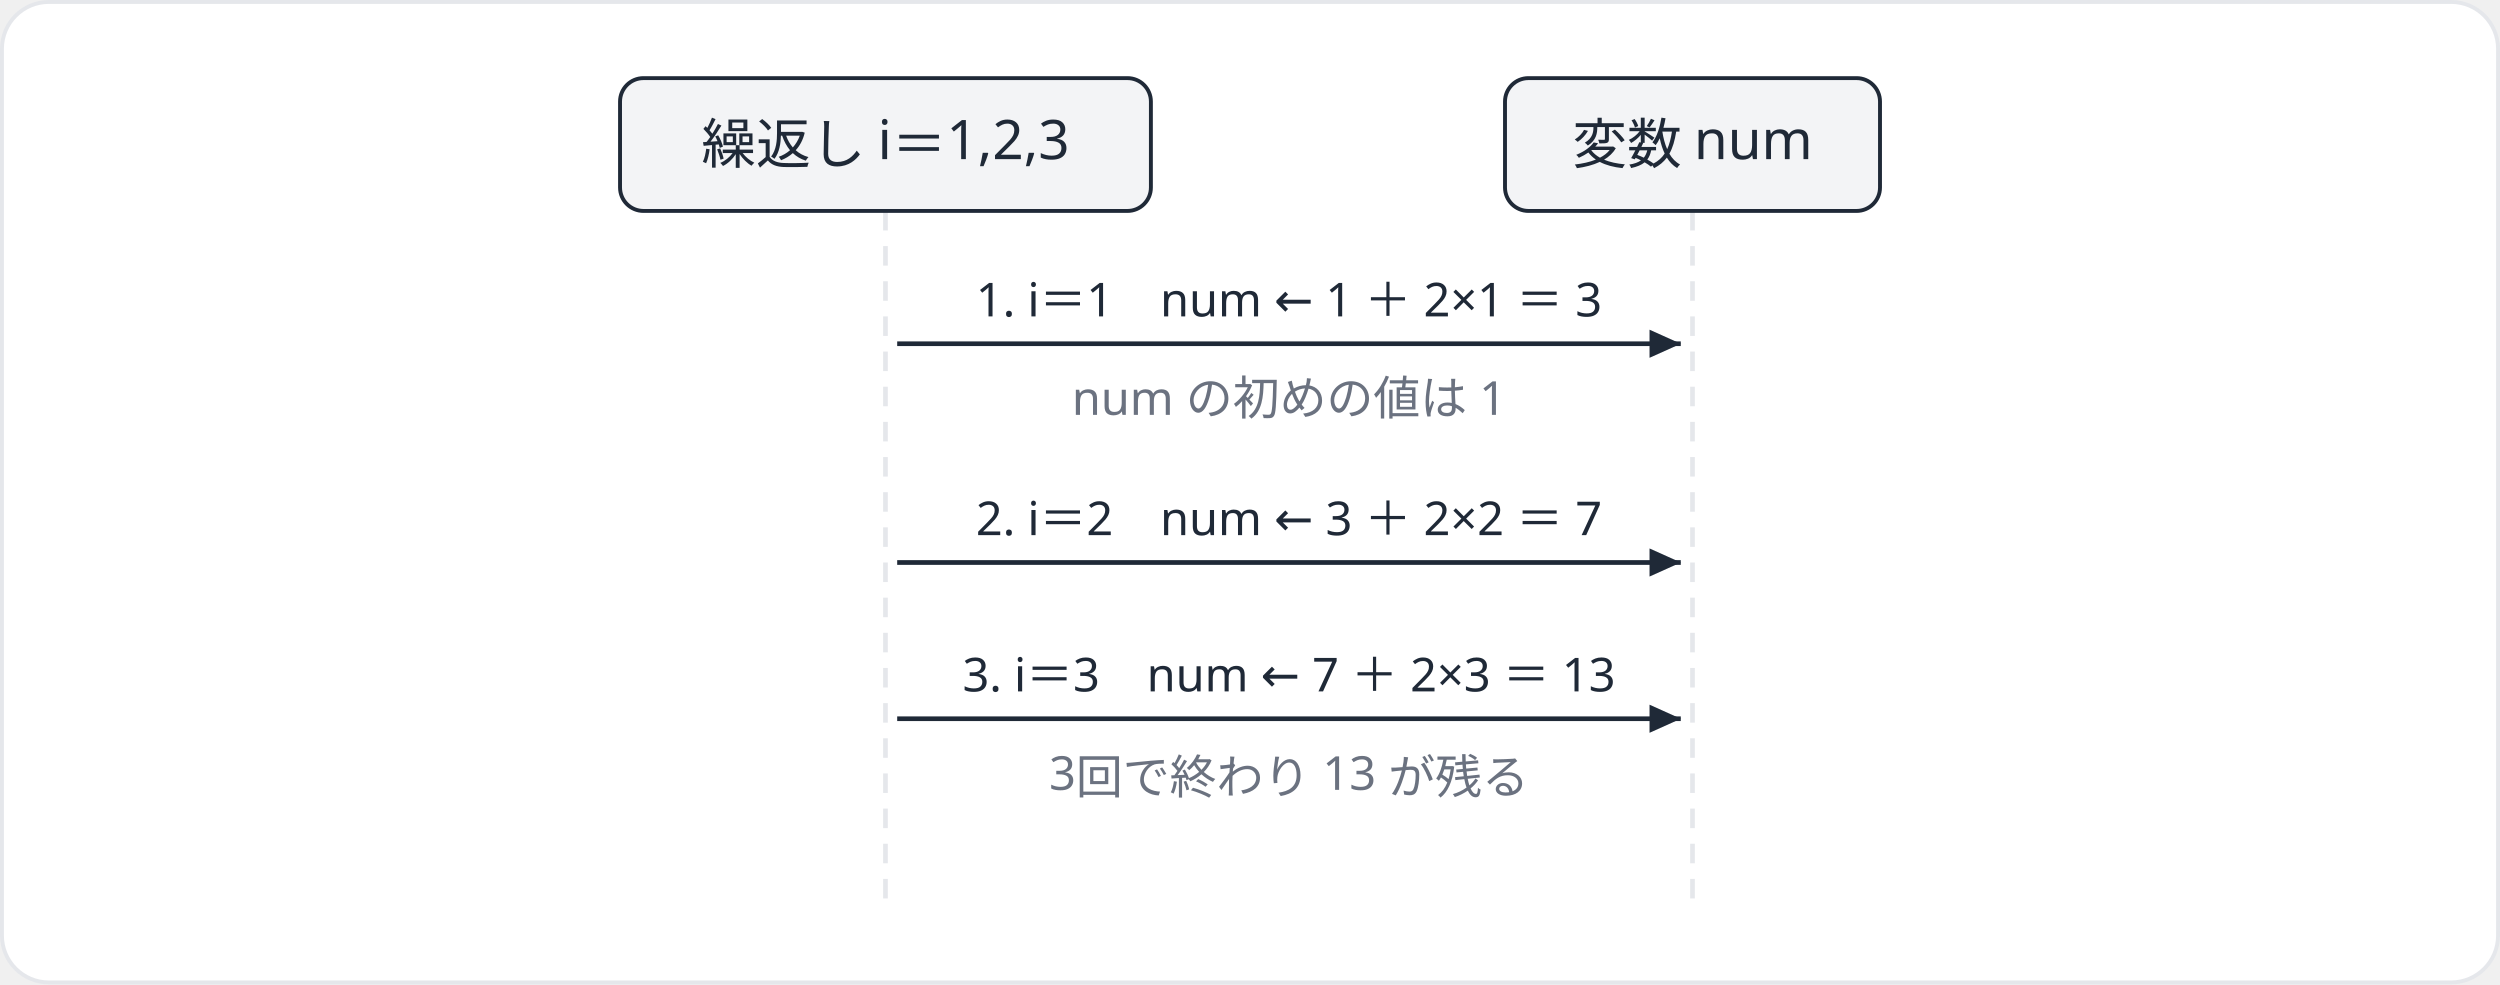
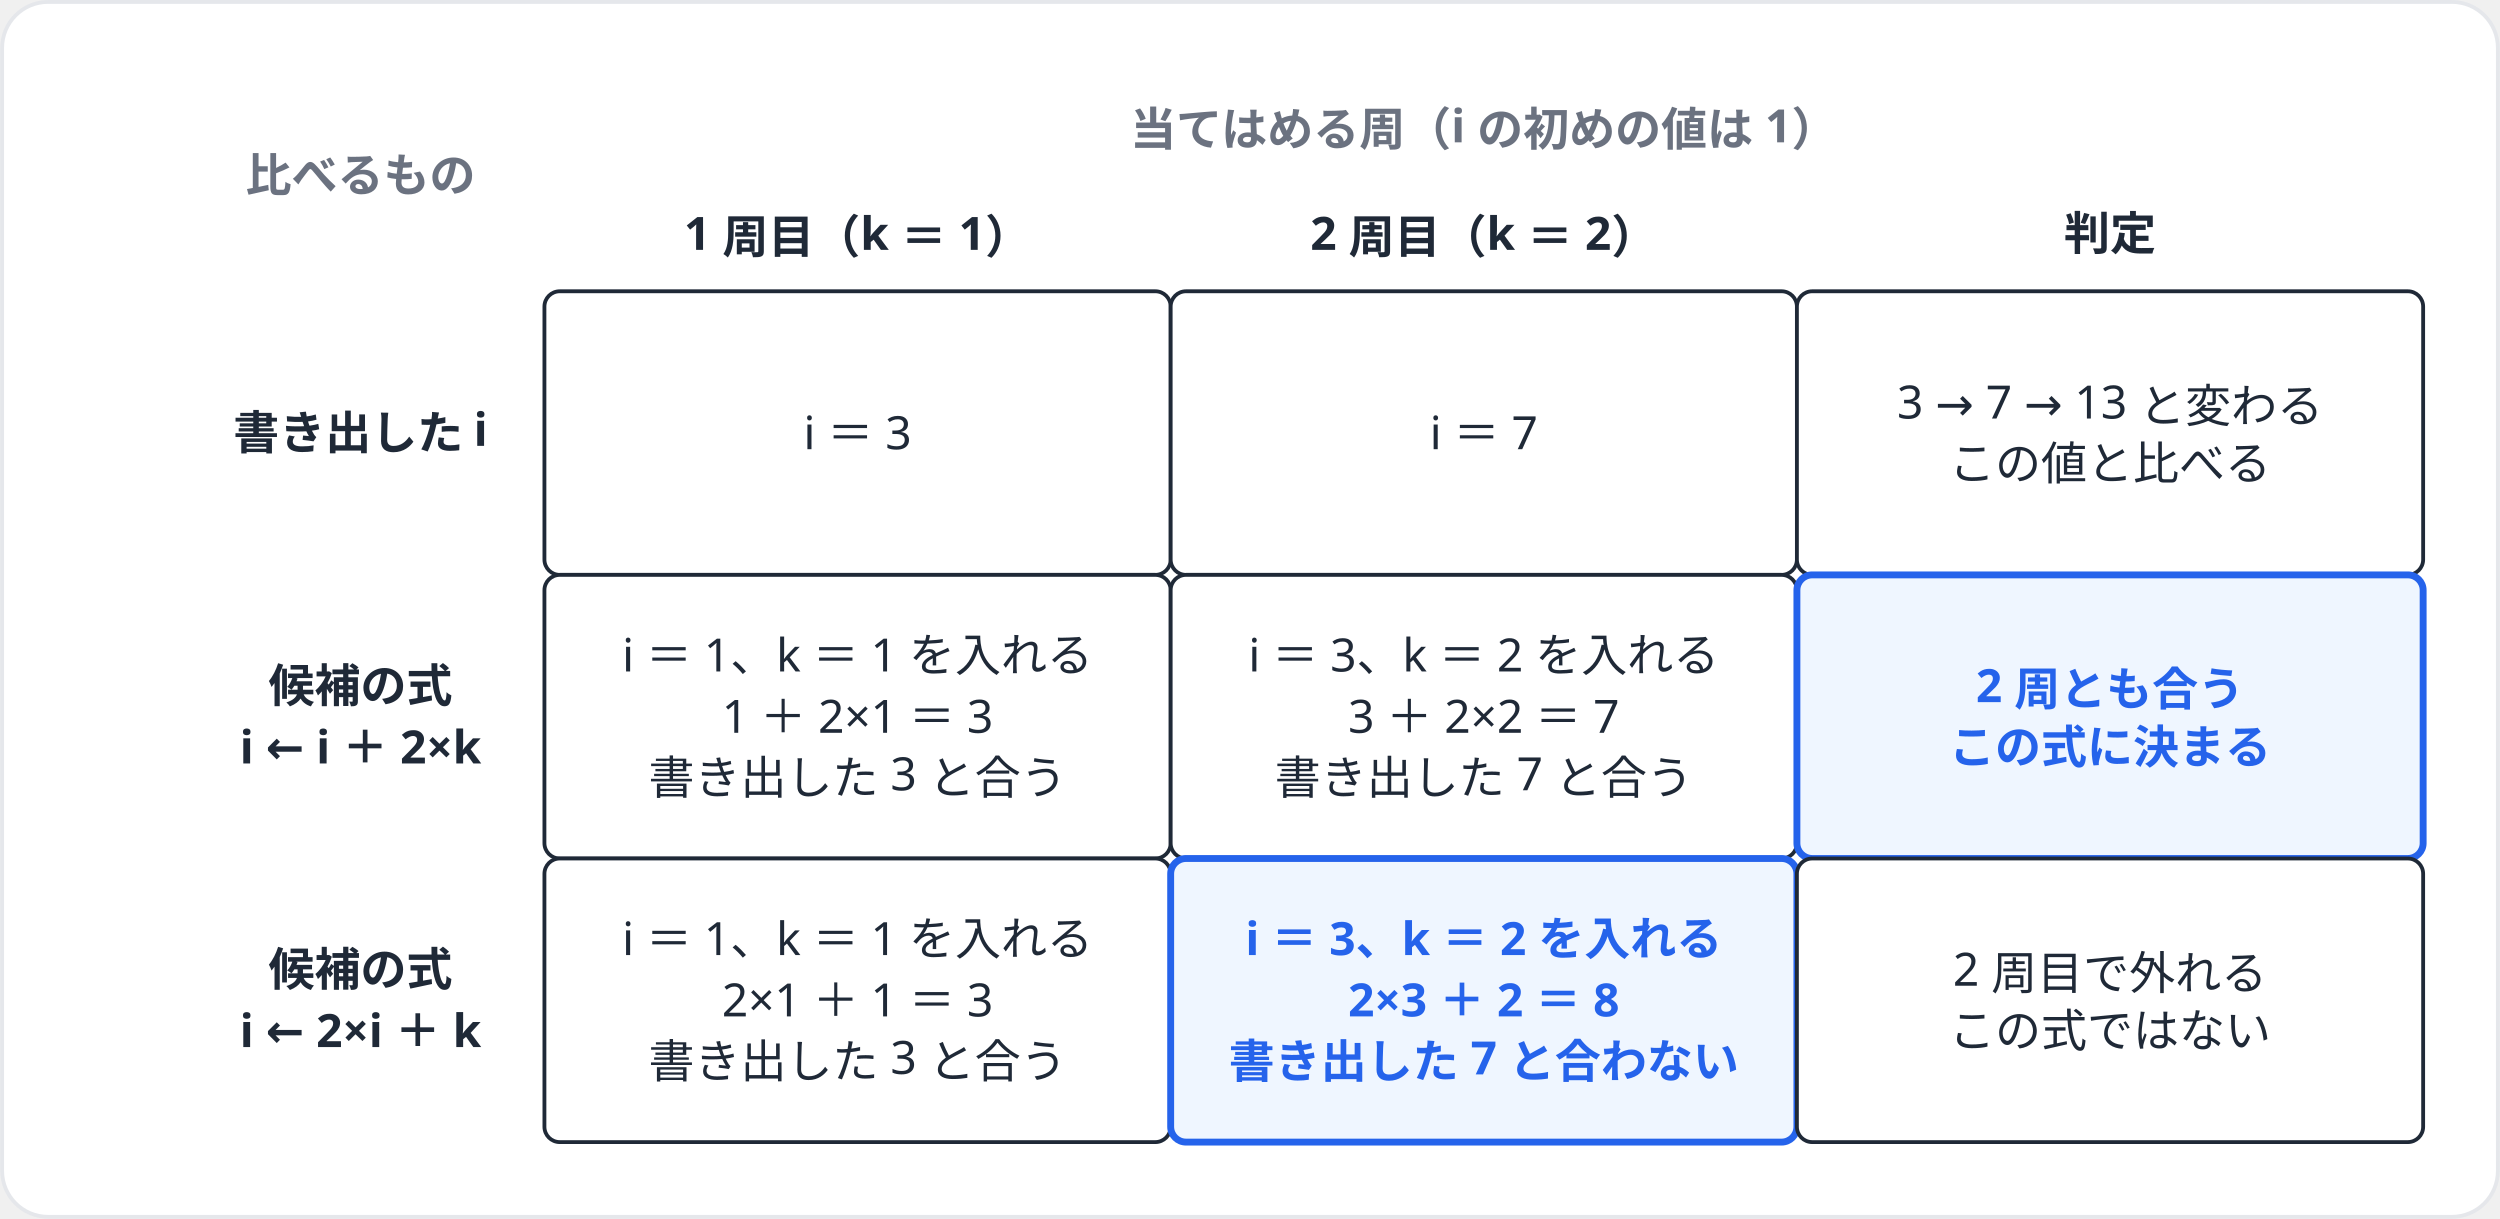
- <svg xmlns="http://www.w3.org/2000/svg" width="640" height="252" viewBox="0 0 640 252">
-   <rect x="0.5" y="0.5" width="639" height="251" rx="12" fill="#ffffff" stroke="#e5e7eb" stroke-width="1" />
-   <g transform="translate(158.73 20)">
-     <line x1="67.95" y1="34" x2="67.95" y2="212" stroke="#e5e7eb" stroke-width="1.2" stroke-dasharray="5 4" />
-     <line x1="274.55" y1="34" x2="274.55" y2="212" stroke="#e5e7eb" stroke-width="1.2" stroke-dasharray="5 4" />
-     <rect x="0" y="0" width="135.9" height="34" rx="6" fill="#f3f4f6" stroke="#1f2937" stroke-width="1" />
-     <text x="67.95" y="21.9" font-family="Hiragino Sans, Hiragino Kaku Gothic ProN, Noto Sans JP, Yu Gothic, Meiryo, sans-serif" font-size="14" fill="#1f2937" text-anchor="middle">繰返し i＝1,2,3</text>
-     <rect x="226.55" y="0" width="96" height="34" rx="6" fill="#f3f4f6" stroke="#1f2937" stroke-width="1" />
-     <text x="274.55" y="21.9" font-family="Hiragino Sans, Hiragino Kaku Gothic ProN, Noto Sans JP, Yu Gothic, Meiryo, sans-serif" font-size="14" fill="#1f2937" text-anchor="middle">変数 num</text>
-     <polyline points="70.95,68 271.55,68" fill="none" stroke="#1f2937" stroke-width="1.2" stroke-linejoin="round" />
-     <polygon points="271.55,68 263.55,71.6 263.55,64.4" fill="#1f2937" />
-     <text x="171.25" y="61" font-family="Hiragino Sans, Hiragino Kaku Gothic ProN, Noto Sans JP, Yu Gothic, Meiryo, sans-serif" font-size="12" fill="#1f2937" text-anchor="middle">1. i＝1　num ← 1 ＋ 2×1 ＝ 3</text>
-     <rect x="111.45" y="73" width="119.6" height="16" rx="3" fill="#ffffff" />
-     <text x="171.25" y="86.2" font-family="Hiragino Sans, Hiragino Kaku Gothic ProN, Noto Sans JP, Yu Gothic, Meiryo, sans-serif" font-size="12" fill="#6b7280" text-anchor="middle">num の初めの値は 1</text>
-     <polyline points="70.95,124 271.55,124" fill="none" stroke="#1f2937" stroke-width="1.2" stroke-linejoin="round" />
-     <polygon points="271.55,124 263.55,127.6 263.55,120.4" fill="#1f2937" />
-     <text x="171.25" y="117" font-family="Hiragino Sans, Hiragino Kaku Gothic ProN, Noto Sans JP, Yu Gothic, Meiryo, sans-serif" font-size="12" fill="#1f2937" text-anchor="middle">2. i＝2　num ← 3 ＋ 2×2 ＝ 7</text>
-     <polyline points="70.95,164 271.55,164" fill="none" stroke="#1f2937" stroke-width="1.2" stroke-linejoin="round" />
-     <polygon points="271.55,164 263.55,167.6 263.55,160.4" fill="#1f2937" />
-     <text x="171.25" y="157" font-family="Hiragino Sans, Hiragino Kaku Gothic ProN, Noto Sans JP, Yu Gothic, Meiryo, sans-serif" font-size="12" fill="#1f2937" text-anchor="middle">3. i＝3　num ← 7 ＋ 2×3 ＝ 13</text>
-     <rect x="102.75" y="169" width="137" height="16" rx="3" fill="#ffffff" />
-     <text x="171.25" y="182.2" font-family="Hiragino Sans, Hiragino Kaku Gothic ProN, Noto Sans JP, Yu Gothic, Meiryo, sans-serif" font-size="12" fill="#6b7280" text-anchor="middle">3回で終わり 13 が残る</text>
+ <svg xmlns="http://www.w3.org/2000/svg" width="640" height="312" viewBox="0 0 652.2 318">
+   <rect x="0.5" y="0.5" width="651.2" height="317" rx="12" fill="#ffffff" stroke="#e5e7eb" stroke-width="1" />
+   <g transform="translate(20 20)">
+     <text x="367.1" y="18" font-family="Hiragino Sans, Hiragino Kaku Gothic ProN, Noto Sans JP, Yu Gothic, Meiryo, sans-serif" font-size="12" fill="#6b7280" text-anchor="middle" font-weight="600">当てはめる周（i の初めの値は 1）</text>
+     <text x="74" y="30" font-family="Hiragino Sans, Hiragino Kaku Gothic ProN, Noto Sans JP, Yu Gothic, Meiryo, sans-serif" font-size="12" fill="#6b7280" text-anchor="middle" font-weight="600">比べるもの</text>
+     <text x="203.7" y="45.2" font-family="Hiragino Sans, Hiragino Kaku Gothic ProN, Noto Sans JP, Yu Gothic, Meiryo, sans-serif" font-size="12" fill="#1f2937" text-anchor="middle" font-weight="600">1 周目（k ＝ 1）</text>
+     <text x="367.1" y="45.2" font-family="Hiragino Sans, Hiragino Kaku Gothic ProN, Noto Sans JP, Yu Gothic, Meiryo, sans-serif" font-size="12" fill="#1f2937" text-anchor="middle" font-weight="600">2 周目（k ＝ 2）</text>
+     <text x="530.5" y="45.2" font-family="Hiragino Sans, Hiragino Kaku Gothic ProN, Noto Sans JP, Yu Gothic, Meiryo, sans-serif" font-size="12" fill="#1f2937" text-anchor="middle" font-weight="600">判定</text>
+     <text x="74" y="97.2" font-family="Hiragino Sans, Hiragino Kaku Gothic ProN, Noto Sans JP, Yu Gothic, Meiryo, sans-serif" font-size="12" fill="#1f2937" text-anchor="middle" font-weight="600">書き出した i</text>
+     <text x="74" y="163.2" font-family="Hiragino Sans, Hiragino Kaku Gothic ProN, Noto Sans JP, Yu Gothic, Meiryo, sans-serif" font-size="12" fill="#1f2937" text-anchor="middle" font-weight="600">候補の式</text>
+     <text x="74" y="179.2" font-family="Hiragino Sans, Hiragino Kaku Gothic ProN, Noto Sans JP, Yu Gothic, Meiryo, sans-serif" font-size="12" fill="#1f2937" text-anchor="middle" font-weight="600">i ← i ＋ 2×k</text>
+     <text x="74" y="237.2" font-family="Hiragino Sans, Hiragino Kaku Gothic ProN, Noto Sans JP, Yu Gothic, Meiryo, sans-serif" font-size="12" fill="#1f2937" text-anchor="middle" font-weight="600">候補の式</text>
+     <text x="74" y="253.2" font-family="Hiragino Sans, Hiragino Kaku Gothic ProN, Noto Sans JP, Yu Gothic, Meiryo, sans-serif" font-size="12" fill="#1f2937" text-anchor="middle" font-weight="600">i ← 2×i ＋ k</text>
+     <rect x="122" y="56" width="163.4" height="74" rx="4" fill="#ffffff" stroke="#1f2937" stroke-width="1" />
+     <text x="203.7" y="97.2" font-family="Hiragino Sans, Hiragino Kaku Gothic ProN, Noto Sans JP, Yu Gothic, Meiryo, sans-serif" font-size="12" fill="#1f2937" text-anchor="middle">i ＝ 3</text>
+     <rect x="285.4" y="56" width="163.4" height="74" rx="4" fill="#ffffff" stroke="#1f2937" stroke-width="1" />
+     <text x="367.1" y="97.2" font-family="Hiragino Sans, Hiragino Kaku Gothic ProN, Noto Sans JP, Yu Gothic, Meiryo, sans-serif" font-size="12" fill="#1f2937" text-anchor="middle">i ＝ 7</text>
+     <rect x="448.8" y="56" width="163.4" height="74" rx="4" fill="#ffffff" stroke="#1f2937" stroke-width="1" />
+     <text x="530.5" y="89.2" font-family="Hiragino Sans, Hiragino Kaku Gothic ProN, Noto Sans JP, Yu Gothic, Meiryo, sans-serif" font-size="12" fill="#1f2937" text-anchor="middle">3 → 7 → 13 と変わる</text>
+     <text x="530.5" y="105.2" font-family="Hiragino Sans, Hiragino Kaku Gothic ProN, Noto Sans JP, Yu Gothic, Meiryo, sans-serif" font-size="12" fill="#1f2937" text-anchor="middle">この値と比べる</text>
+     <rect x="122" y="130" width="163.4" height="74" rx="4" fill="#ffffff" stroke="#1f2937" stroke-width="1" />
+     <text x="203.7" y="155.2" font-family="Hiragino Sans, Hiragino Kaku Gothic ProN, Noto Sans JP, Yu Gothic, Meiryo, sans-serif" font-size="12" fill="#1f2937" text-anchor="middle">i ＝ 1、k ＝ 1 を入れる</text>
+     <text x="203.7" y="171.2" font-family="Hiragino Sans, Hiragino Kaku Gothic ProN, Noto Sans JP, Yu Gothic, Meiryo, sans-serif" font-size="12" fill="#1f2937" text-anchor="middle">1 ＋ 2×1 ＝ 3</text>
+     <text x="203.7" y="187.2" font-family="Hiragino Sans, Hiragino Kaku Gothic ProN, Noto Sans JP, Yu Gothic, Meiryo, sans-serif" font-size="12" fill="#1f2937" text-anchor="middle">書き出した 3 と合う</text>
+     <rect x="285.4" y="130" width="163.4" height="74" rx="4" fill="#ffffff" stroke="#1f2937" stroke-width="1" />
+     <text x="367.1" y="155.2" font-family="Hiragino Sans, Hiragino Kaku Gothic ProN, Noto Sans JP, Yu Gothic, Meiryo, sans-serif" font-size="12" fill="#1f2937" text-anchor="middle">i ＝ 3、k ＝ 2 を入れる</text>
+     <text x="367.1" y="171.2" font-family="Hiragino Sans, Hiragino Kaku Gothic ProN, Noto Sans JP, Yu Gothic, Meiryo, sans-serif" font-size="12" fill="#1f2937" text-anchor="middle">3 ＋ 2×2 ＝ 7</text>
+     <text x="367.1" y="187.2" font-family="Hiragino Sans, Hiragino Kaku Gothic ProN, Noto Sans JP, Yu Gothic, Meiryo, sans-serif" font-size="12" fill="#1f2937" text-anchor="middle">書き出した 7 と合う</text>
+     <rect x="448.8" y="130" width="163.4" height="74" rx="4" fill="#eff6ff" stroke="#2563eb" stroke-width="1.8" />
+     <text x="530.5" y="163.2" font-family="Hiragino Sans, Hiragino Kaku Gothic ProN, Noto Sans JP, Yu Gothic, Meiryo, sans-serif" font-size="12" fill="#2563eb" text-anchor="middle" font-weight="600">2 周とも合う</text>
+     <text x="530.5" y="179.2" font-family="Hiragino Sans, Hiragino Kaku Gothic ProN, Noto Sans JP, Yu Gothic, Meiryo, sans-serif" font-size="12" fill="#2563eb" text-anchor="middle" font-weight="600">この式に決まる</text>
+     <rect x="122" y="204" width="163.4" height="74" rx="4" fill="#ffffff" stroke="#1f2937" stroke-width="1" />
+     <text x="203.7" y="229.2" font-family="Hiragino Sans, Hiragino Kaku Gothic ProN, Noto Sans JP, Yu Gothic, Meiryo, sans-serif" font-size="12" fill="#1f2937" text-anchor="middle">i ＝ 1、k ＝ 1 を入れる</text>
+     <text x="203.7" y="245.2" font-family="Hiragino Sans, Hiragino Kaku Gothic ProN, Noto Sans JP, Yu Gothic, Meiryo, sans-serif" font-size="12" fill="#1f2937" text-anchor="middle">2×1 ＋ 1 ＝ 3</text>
+     <text x="203.7" y="261.2" font-family="Hiragino Sans, Hiragino Kaku Gothic ProN, Noto Sans JP, Yu Gothic, Meiryo, sans-serif" font-size="12" fill="#1f2937" text-anchor="middle">書き出した 3 と合う</text>
+     <rect x="285.4" y="204" width="163.4" height="74" rx="4" fill="#eff6ff" stroke="#2563eb" stroke-width="1.8" />
+     <text x="367.1" y="229.2" font-family="Hiragino Sans, Hiragino Kaku Gothic ProN, Noto Sans JP, Yu Gothic, Meiryo, sans-serif" font-size="12" fill="#2563eb" text-anchor="middle" font-weight="600">i ＝ 3、k ＝ 2 を入れる</text>
+     <text x="367.1" y="245.2" font-family="Hiragino Sans, Hiragino Kaku Gothic ProN, Noto Sans JP, Yu Gothic, Meiryo, sans-serif" font-size="12" fill="#2563eb" text-anchor="middle" font-weight="600">2×3 ＋ 2 ＝ 8</text>
+     <text x="367.1" y="261.2" font-family="Hiragino Sans, Hiragino Kaku Gothic ProN, Noto Sans JP, Yu Gothic, Meiryo, sans-serif" font-size="12" fill="#2563eb" text-anchor="middle" font-weight="600">書き出した 7 と合わない</text>
+     <rect x="448.8" y="204" width="163.4" height="74" rx="4" fill="#ffffff" stroke="#1f2937" stroke-width="1" />
+     <text x="530.5" y="237.2" font-family="Hiragino Sans, Hiragino Kaku Gothic ProN, Noto Sans JP, Yu Gothic, Meiryo, sans-serif" font-size="12" fill="#1f2937" text-anchor="middle">2 周目で外れる</text>
+     <text x="530.5" y="253.2" font-family="Hiragino Sans, Hiragino Kaku Gothic ProN, Noto Sans JP, Yu Gothic, Meiryo, sans-serif" font-size="12" fill="#1f2937" text-anchor="middle">この式ではない</text>
  </g>
</svg>
